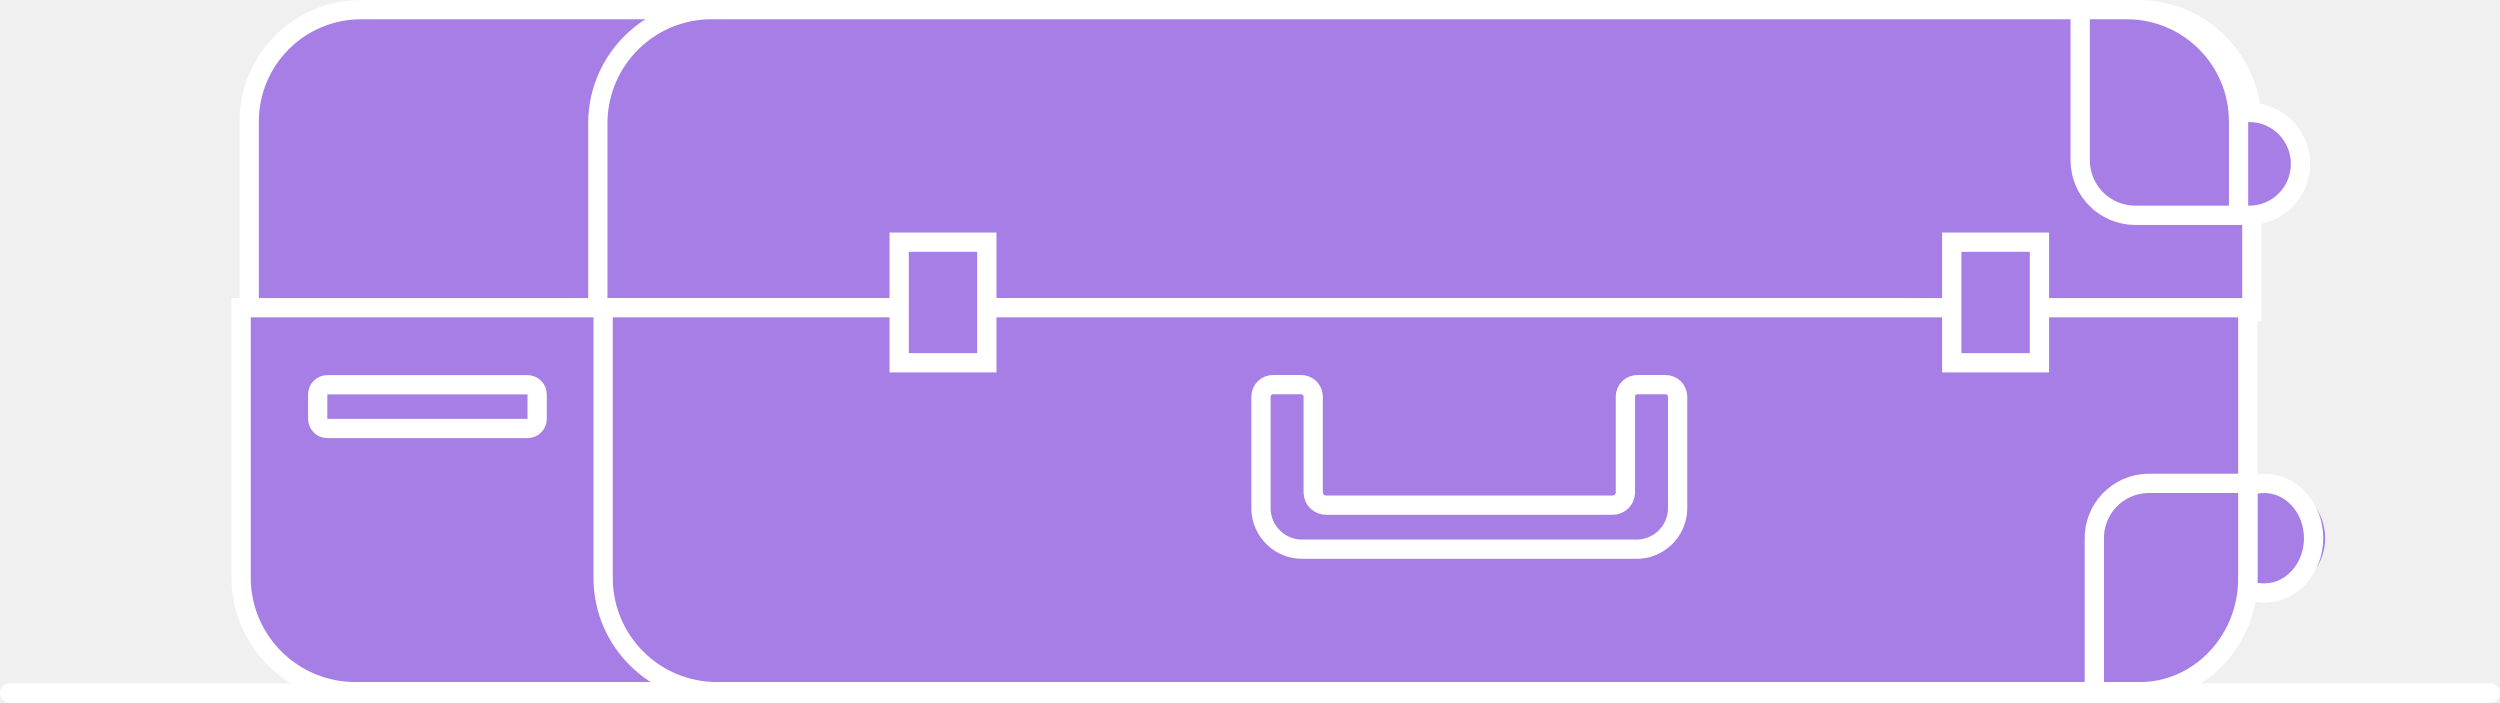
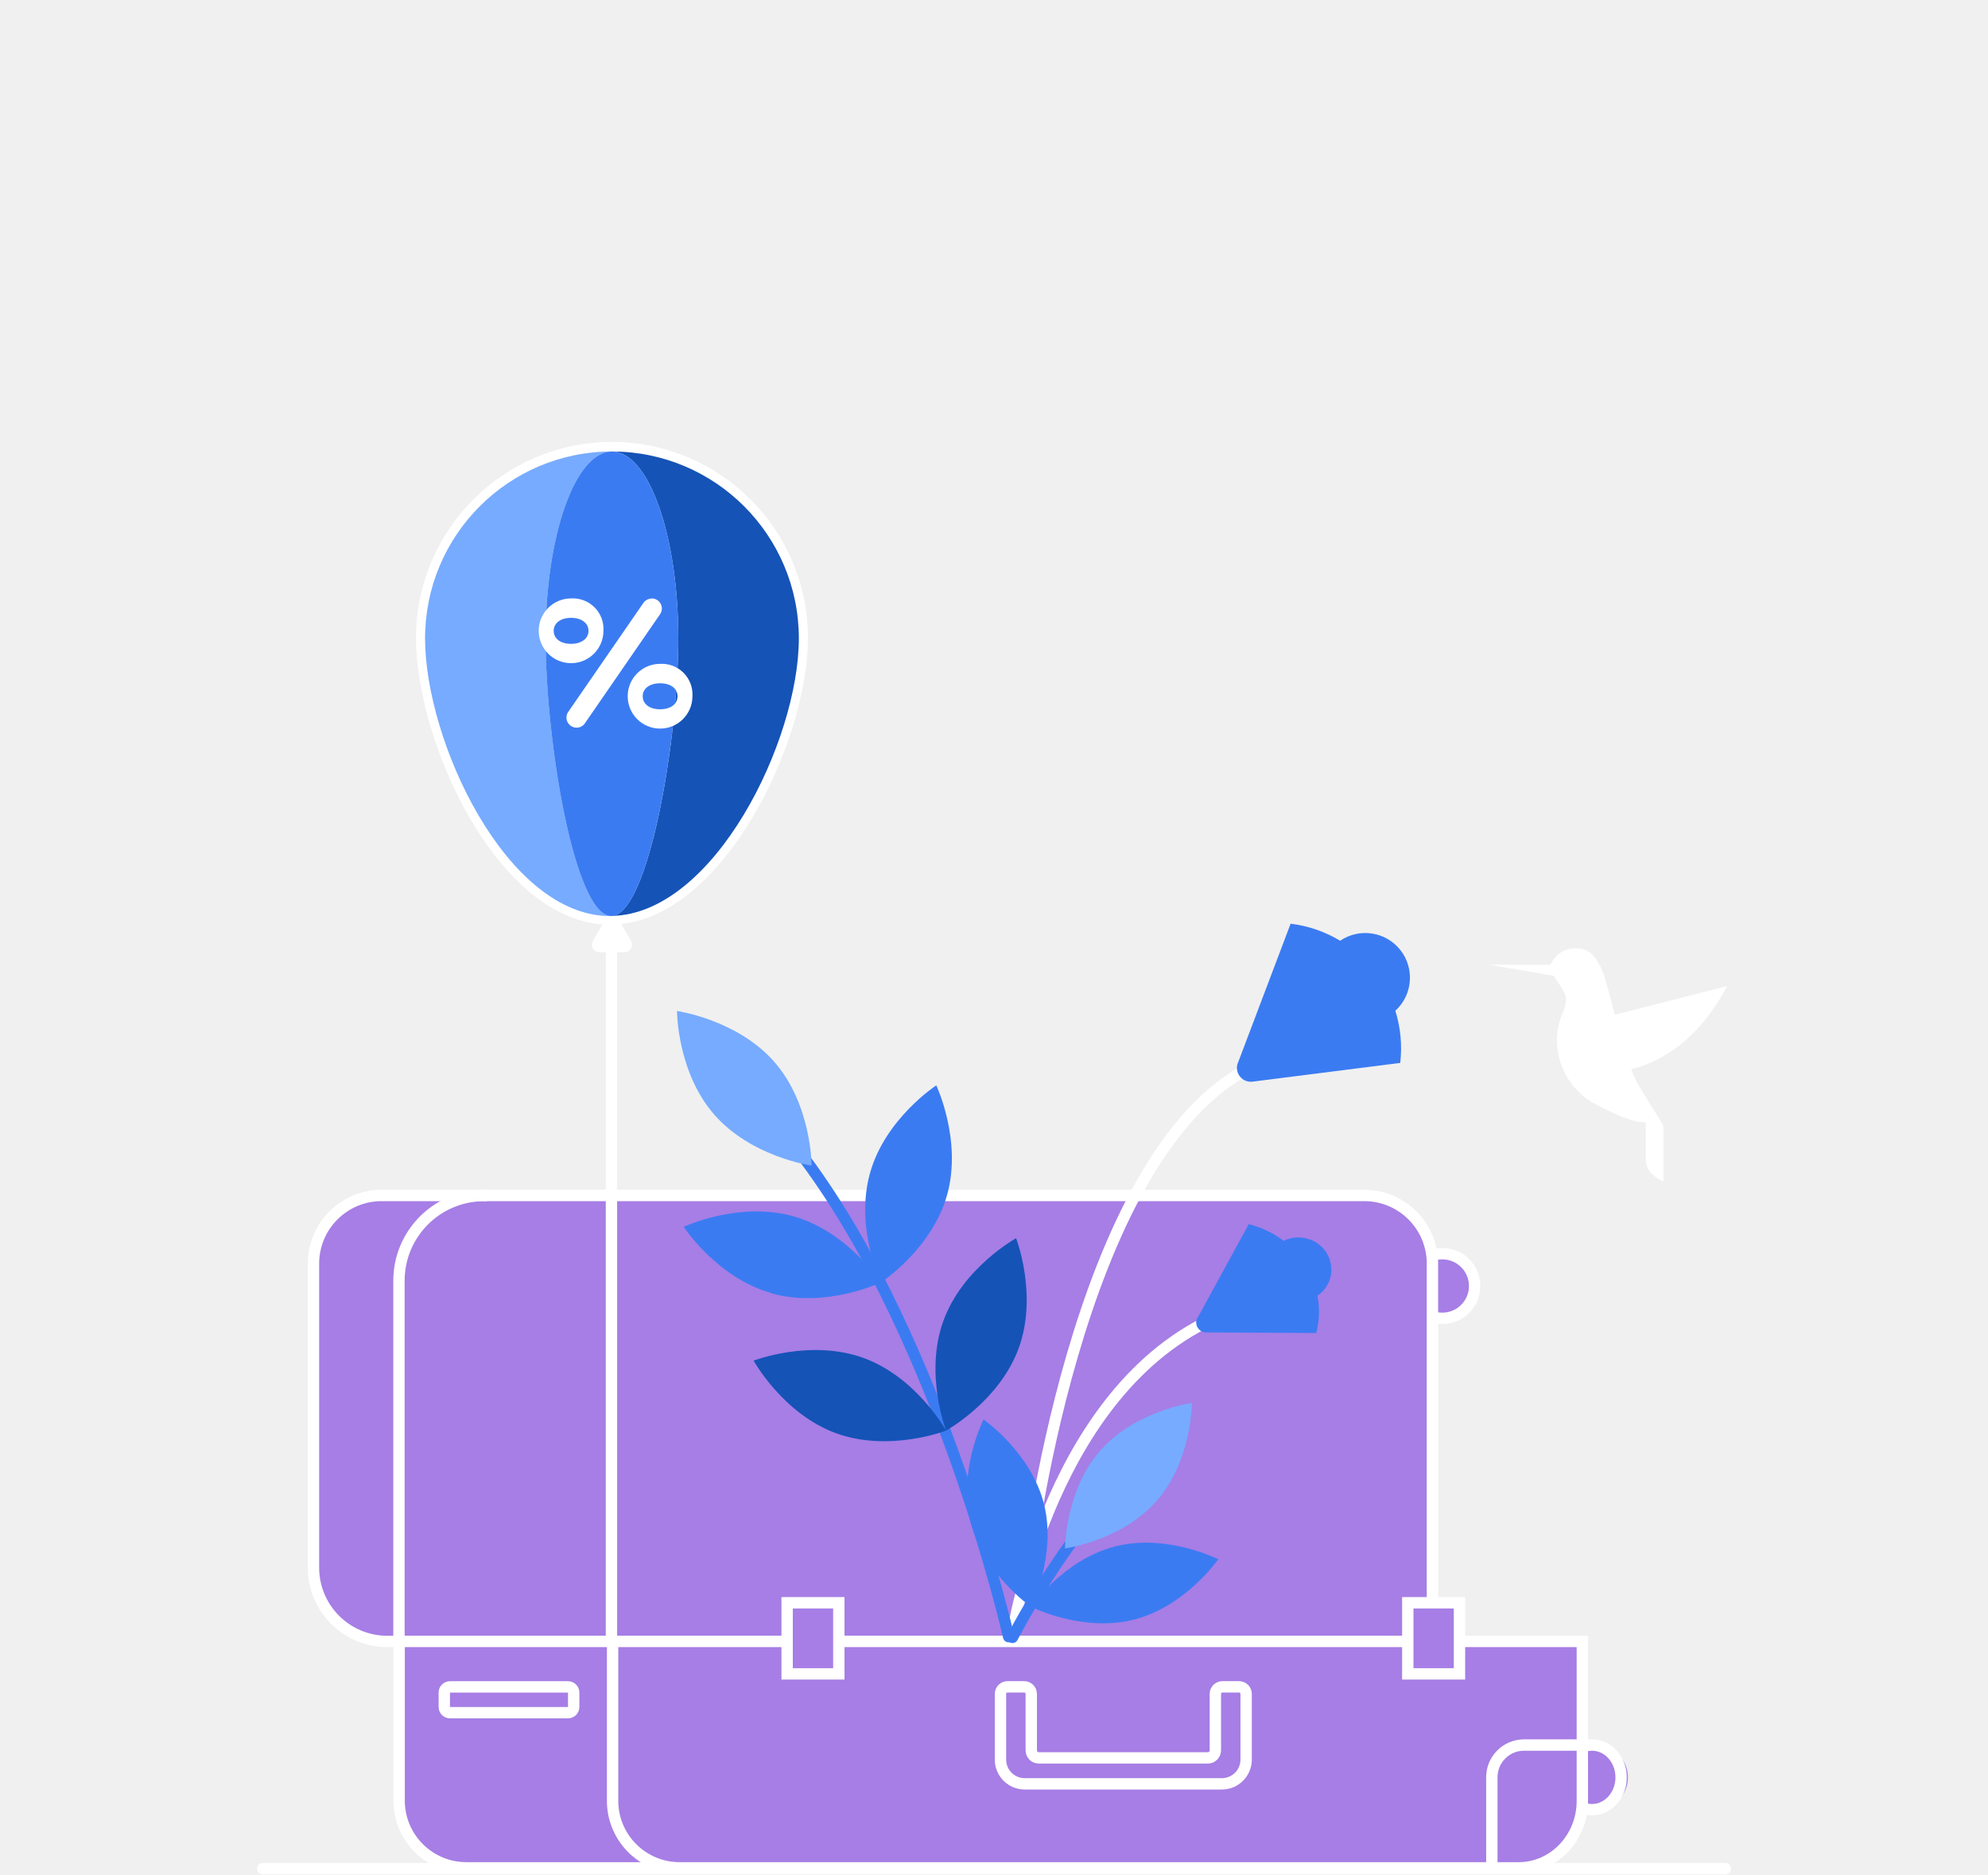
- <svg xmlns="http://www.w3.org/2000/svg" viewBox="0 0 259.52 72.94">
-   <path d="M225.88,258.06H82.68a11.62,11.62,0,0,0-11.57,11.61v19.75H237.44V269.66a11.62,11.62,0,0,0-11.56-11.61" transform="translate(-45.24 -257.06)" fill="#a67ee5" />
-   <path d="M225.88,258.06H82.68a11.62,11.62,0,0,0-11.57,11.61v19.75H237.44V269.66A11.62,11.62,0,0,0,225.88,258.06Z" transform="translate(-45.24 -257.06)" fill="none" stroke="#fff" stroke-miterlimit="10" stroke-width="2" />
-   <path d="M267.11,258.06H119.23a11.81,11.81,0,0,0-11.93,11.61v19.75H279V269.66a11.81,11.81,0,0,0-11.93-11.61" transform="translate(-45.24 -257.06)" fill="#a67ee5" />
-   <path d="M267.11,258.06H119.23a11.81,11.81,0,0,0-11.93,11.61v19.75H279V269.66A11.81,11.81,0,0,0,267.11,258.06Z" transform="translate(-45.24 -257.06)" fill="none" stroke="#fff" stroke-miterlimit="10" stroke-width="2" />
-   <path d="M278.74,279.41a5.34,5.34,0,1,0-5.32-5.34,5.32,5.32,0,0,0,5.32,5.34" transform="translate(-45.24 -257.06)" fill="#a67ee5" />
-   <ellipse cx="233.5" cy="17.01" rx="5.31" ry="5.34" fill="none" stroke="#fff" stroke-miterlimit="10" stroke-width="2" />
-   <path d="M277.62,269.66v9.75H266.89a5.72,5.72,0,0,1-5.71-5.73V258.06h4.88a11.61,11.61,0,0,1,11.56,11.61" transform="translate(-45.24 -257.06)" fill="#a67ee5" />
-   <path d="M277.62,269.66v9.75H266.89a5.72,5.72,0,0,1-5.71-5.73V258.06h4.88A11.61,11.61,0,0,1,277.62,269.66Z" transform="translate(-45.24 -257.06)" fill="none" stroke="#fff" stroke-miterlimit="10" stroke-width="2" />
-   <path d="M280.29,318.62a5.72,5.72,0,1,0-5.12-5.69,5.43,5.43,0,0,0,5.12,5.69" transform="translate(-45.24 -257.06)" fill="#a67ee5" />
-   <ellipse cx="235.05" cy="55.87" rx="5.12" ry="5.69" fill="none" stroke="#fff" stroke-miterlimit="10" stroke-width="2" />
-   <path d="M230.22,328.86h-148a11.85,11.85,0,0,1-11.95-11.67V289H242.16v28.17a11.84,11.84,0,0,1-11.94,11.67" transform="translate(-45.24 -257.06)" fill="#a67ee5" />
-   <path d="M230.22,328.86h-148a11.85,11.85,0,0,1-11.95-11.67V289H242.16v28.17A11.84,11.84,0,0,1,230.22,328.86Z" transform="translate(-45.24 -257.06)" fill="none" stroke="#fff" stroke-miterlimit="10" stroke-width="2" />
-   <path d="M266.72,328.86h-147a11.81,11.81,0,0,1-11.87-11.67V289H278.58v28.17a11.79,11.79,0,0,1-11.86,11.67" transform="translate(-45.24 -257.06)" fill="#a67ee5" />
-   <path d="M266.72,328.86h-147a11.81,11.81,0,0,1-11.87-11.67V289H278.58v28.17A11.79,11.79,0,0,1,266.72,328.86Z" transform="translate(-45.24 -257.06)" fill="none" stroke="#fff" stroke-miterlimit="10" stroke-width="2" />
-   <path d="M215,314.07H180.49a4.27,4.27,0,0,1-4.35-4.16V298.21a1.24,1.24,0,0,1,1.27-1.22h2.88a1.25,1.25,0,0,1,1.27,1.22v10a1.33,1.33,0,0,0,1.35,1.29h29.71a1.33,1.33,0,0,0,1.35-1.29v-10a1.24,1.24,0,0,1,1.27-1.22h2.88a1.25,1.25,0,0,1,1.27,1.22V309.9a4.27,4.27,0,0,1-4.35,4.16" transform="translate(-45.24 -257.06)" fill="#a67ee5" />
-   <path d="M215,314.07H180.49a4.27,4.27,0,0,1-4.35-4.16V298.21a1.24,1.24,0,0,1,1.27-1.22h2.88a1.25,1.25,0,0,1,1.27,1.22v10a1.33,1.33,0,0,0,1.35,1.29h29.71a1.33,1.33,0,0,0,1.35-1.29v-10a1.24,1.24,0,0,1,1.27-1.22h2.88a1.25,1.25,0,0,1,1.27,1.22V309.9A4.27,4.27,0,0,1,215,314.07Z" transform="translate(-45.24 -257.06)" fill="none" stroke="#fff" stroke-miterlimit="10" stroke-width="2" />
-   <rect x="93.34" y="25.14" width="9.1" height="12.52" fill="#a67ee5" />
-   <rect x="93.34" y="25.14" width="9.1" height="12.52" fill="none" stroke="#fff" stroke-miterlimit="10" stroke-width="2" />
-   <rect x="202.61" y="25.14" width="9.1" height="12.52" fill="#a67ee5" />
-   <rect x="202.61" y="25.14" width="9.1" height="12.52" fill="none" stroke="#fff" stroke-miterlimit="10" stroke-width="2" />
-   <path d="M278.58,317.11v-9.87h-10.4a5.67,5.67,0,0,0-5.53,5.8v15.82h4.73c6.16,0,11.2-5.29,11.2-11.75" transform="translate(-45.24 -257.06)" fill="#a67ee5" />
-   <path d="M278.58,317.11v-9.87h-10.4a5.67,5.67,0,0,0-5.53,5.8v15.82h4.73C273.54,328.86,278.58,323.58,278.58,317.11Z" transform="translate(-45.24 -257.06)" fill="none" stroke="#fff" stroke-miterlimit="10" stroke-width="2" />
-   <path d="M100,301.54H79.22a1,1,0,0,1-1-1V298a1,1,0,0,1,1-1H100a1,1,0,0,1,1,1v2.58a1,1,0,0,1-1,1" transform="translate(-45.24 -257.06)" fill="#a67ee5" />
-   <path d="M100,301.54H79.22a1,1,0,0,1-1-1V298a1,1,0,0,1,1-1H100a1,1,0,0,1,1,1v2.58A1,1,0,0,1,100,301.54Z" transform="translate(-45.24 -257.06)" fill="none" stroke="#fff" stroke-miterlimit="10" stroke-width="2" />
-   <line x1="1" y1="71.94" x2="258.52" y2="71.94" fill="none" stroke="#fff" stroke-linecap="round" stroke-linejoin="round" stroke-width="2" />
+ <svg xmlns="http://www.w3.org/2000/svg" viewBox="0 0 350 330">
+   <g>
+     <path d="M253.93,232.11a5.69,5.69,0,1,0-5.69-5.69,5.69,5.69,0,0,0,5.69,5.69" fill="#a67ee5" />
+     <circle cx="253.93" cy="226.42" r="5.69" fill="none" stroke="#fff" stroke-miterlimit="10" stroke-width="2" />
+     <path d="M240.3,210.48H67.19a12,12,0,0,0-12,11.9V276a13,13,0,0,0,13,13h184V222.38a12,12,0,0,0-11.94-11.9" fill="#a67ee5" />
+     <path d="M240.3,210.48H67.19a12,12,0,0,0-12,11.9V276a13,13,0,0,0,13,13h184V222.38A12,12,0,0,0,240.3,210.48Z" fill="none" stroke="#fff" stroke-miterlimit="10" stroke-width="2" />
+     <path d="M70.24,289V225.49a15,15,0,0,1,15-15h0.5" fill="none" stroke="#fff" stroke-width="2" />
+   </g>
+   <g>
+     <path d="M180.73,277.8s8.3-74.59,39.71-90" fill="none" stroke="#fff" stroke-linecap="round" stroke-linejoin="round" stroke-width="2" />
+     <path d="M217.95,187.12l9.27-24.49a22,22,0,0,1,8.72,3,7.87,7.87,0,0,1,9.72,12.33,22.14,22.14,0,0,1,.86,9.18l-26,3.3a2.45,2.45,0,0,1-2.6-3.29" fill="#3b7bf2" />
+     <path d="M178.24,287.63s6.89-44.68,37.95-56.53" fill="none" stroke="#fff" stroke-linecap="round" stroke-linejoin="round" stroke-width="2" />
+     <path d="M210.85,232l9-16.47a16.66,16.66,0,0,1,6.13,2.93,5.93,5.93,0,0,1,4-.42,5.67,5.67,0,0,1,4.26,6.85,5.54,5.54,0,0,1-2.29,3.23,15.1,15.1,0,0,1-.21,6.58l-19.34-.11a1.76,1.76,0,0,1-1.6-2.58" fill="#3b7bf2" />
+   </g>
+   <g>
+     <path d="M106.58,161.87l-2.19,3.79a1.34,1.34,0,0,0,1.17,2h4.37a1.34,1.34,0,0,0,1.16-2l-2.18-3.79a1.35,1.35,0,0,0-2.33,0" fill="#fff" />
+     <path d="M107.74,79.42a32.91,32.91,0,0,1,32.9,32.89c0,18.17-15.09,48.89-33.25,48.89s-32.55-30.73-32.55-48.89a32.91,32.91,0,0,1,32.9-32.89m0-1.61a34.54,34.54,0,0,0-34.5,34.5c0,9.51,3.8,22.1,9.68,32.07,7,11.88,15.68,18.42,24.46,18.42s17.6-6.54,24.81-18.4c6.1-10,10.05-22.64,10.05-32.09a34.54,34.54,0,0,0-34.5-34.5" fill="#fff" />
+     <path d="M96.06,112.39c0-18.16,5.23-32.89,11.68-32.89a32.91,32.91,0,0,0-32.9,32.89c0,18.17,14.38,48.89,32.55,48.89h0.17c-6.43-.19-11.5-30.77-11.5-48.89" fill="#76abff" />
+     <path d="M140.64,112.39a32.91,32.91,0,0,0-32.9-32.89c6.45,0,11.68,14.73,11.68,32.89s-5.29,48.48-11.68,48.87c18-.39,32.9-30.82,32.9-48.87" fill="#1553b7" />
+     <path d="M119.42,112.39c0-18.16-5.23-32.89-11.68-32.89S96.06,94.23,96.06,112.39s5.07,48.69,11.5,48.89h0.18c6.39-.4,11.68-30.83,11.68-48.88" fill="#3b7bf2" />
+     <path d="M100.54,105.36a5.7,5.7,0,1,0,5.7,5.7,5.39,5.39,0,0,0-5.7-5.7m0,8c-1.86,0-3.06-.93-3.06-2.29s1.21-2.29,3.06-2.29,3.07,0.93,3.07,2.29-1.25,2.29-3.07,2.29" fill="#fff" />
+     <path d="M114.74,105.36a1.78,1.78,0,0,1,1.46,2.8L102.87,127.5a1.79,1.79,0,0,1-2.94-2l13.34-19.34a1.77,1.77,0,0,1,1.47-.77" fill="#fff" />
+     <path d="M116.21,116.88a5.7,5.7,0,1,0,5.7,5.7,5.4,5.4,0,0,0-5.7-5.7m0,8c-1.86,0-3.06-.93-3.06-2.29s1.21-2.29,3.06-2.29,3.07,0.9,3.07,2.29-1.21,2.29-3.07,2.29" fill="#fff" />
+   </g>
+   <line x1="107.65" y1="166.71" x2="107.65" y2="289.02" fill="none" stroke="#fff" stroke-linecap="round" stroke-miterlimit="10" stroke-width="2" />
+   <g>
+     <path d="M280.29,318.62a5.72,5.72,0,1,0-5.12-5.69,5.43,5.43,0,0,0,5.12,5.69" fill="#a67ee5" />
+     <ellipse cx="280.29" cy="312.93" rx="5.12" ry="5.69" fill="none" stroke="#fff" stroke-miterlimit="10" stroke-width="2" />
+     <path d="M230.22,328.86h-148a11.85,11.85,0,0,1-11.95-11.67V289H242.16v28.17a11.84,11.84,0,0,1-11.94,11.67" fill="#a67ee5" />
+     <path d="M230.22,328.86h-148a11.85,11.85,0,0,1-11.95-11.67V289H242.16v28.17A11.84,11.84,0,0,1,230.22,328.86Z" fill="none" stroke="#fff" stroke-miterlimit="10" stroke-width="2" />
+     <path d="M266.72,328.86h-147a11.81,11.81,0,0,1-11.87-11.67V289H278.58v28.17a11.79,11.79,0,0,1-11.86,11.67" fill="#a67ee5" />
+     <path d="M266.72,328.86h-147a11.81,11.81,0,0,1-11.87-11.67V289H278.58v28.17A11.79,11.79,0,0,1,266.72,328.86Z" fill="none" stroke="#fff" stroke-miterlimit="10" stroke-width="2" />
+     <path d="M215,314.07H180.49a4.27,4.27,0,0,1-4.35-4.16V298.21a1.24,1.24,0,0,1,1.27-1.22h2.88a1.25,1.25,0,0,1,1.27,1.22v10a1.33,1.33,0,0,0,1.35,1.29h29.71a1.33,1.33,0,0,0,1.35-1.29v-10a1.24,1.24,0,0,1,1.27-1.22h2.88a1.25,1.25,0,0,1,1.27,1.22V309.9a4.27,4.27,0,0,1-4.35,4.16" fill="#a67ee5" />
+     <path d="M215,314.07H180.49a4.27,4.27,0,0,1-4.35-4.16V298.21a1.24,1.24,0,0,1,1.27-1.22h2.88a1.25,1.25,0,0,1,1.27,1.22v10a1.33,1.33,0,0,0,1.35,1.29h29.71a1.33,1.33,0,0,0,1.35-1.29v-10a1.24,1.24,0,0,1,1.27-1.22h2.88a1.25,1.25,0,0,1,1.27,1.22V309.9A4.27,4.27,0,0,1,215,314.07Z" fill="none" stroke="#fff" stroke-miterlimit="10" stroke-width="2" />
+     <rect x="138.58" y="282.19" width="9.1" height="12.52" fill="#a67ee5" />
+     <rect x="138.58" y="282.19" width="9.1" height="12.52" fill="none" stroke="#fff" stroke-miterlimit="10" stroke-width="2" />
+     <rect x="247.85" y="282.19" width="9.1" height="12.52" fill="#a67ee5" />
+     <rect x="247.85" y="282.19" width="9.1" height="12.52" fill="none" stroke="#fff" stroke-miterlimit="10" stroke-width="2" />
+     <path d="M278.58,317.11v-9.87h-10.4a5.67,5.67,0,0,0-5.53,5.8v15.82h4.73c6.16,0,11.2-5.29,11.2-11.75" fill="#a67ee5" />
+     <path d="M278.58,317.11v-9.87h-10.4a5.67,5.67,0,0,0-5.53,5.8v15.82h4.73C273.54,328.86,278.58,323.58,278.58,317.11Z" fill="none" stroke="#fff" stroke-miterlimit="10" stroke-width="2" />
+     <path d="M100,301.54H79.22a1,1,0,0,1-1-1V298a1,1,0,0,1,1-1H100a1,1,0,0,1,1,1v2.58a1,1,0,0,1-1,1" fill="#a67ee5" />
+     <path d="M100,301.54H79.22a1,1,0,0,1-1-1V298a1,1,0,0,1,1-1H100a1,1,0,0,1,1,1v2.58A1,1,0,0,1,100,301.54Z" fill="none" stroke="#fff" stroke-miterlimit="10" stroke-width="2" />
+   </g>
+   <g>
+     <path d="M279.2,183.8A4.89,4.89,0,0,1,283,179h0l21.07-5.4c-7.78,14.84-19.18,15.07-20,15.07h0a4.9,4.9,0,0,1-4.85-4.9" fill="#fff" />
+     <path d="M262.24,169.86l10.76,0a4.65,4.65,0,0,1,4.41-2.9,3.91,3.91,0,0,1,3.48,1.76,13.39,13.39,0,0,1,1.37,2.59c0.63,1.57,4,15.8,5.89,19.16,1.1,2,4.39,7.16,4.39,7.16a2.3,2.3,0,0,1,.31,1.15V208s-3.11-1.08-3.11-3.91v-6.53c-1.91.27-6-1.65-8.33-2.88a12.82,12.82,0,0,1-6.36-6.76,12.33,12.33,0,0,1-.11-9.16,7.13,7.13,0,0,0,.79-2.91c-0.06-1.14-1.39-2.72-2.18-4.05Z" fill="#fff" />
+   </g>
+   <g>
+     <path d="M141.77,204.16c24.1,32.45,35.81,84,35.81,84" fill="none" stroke="#3b7bf2" stroke-linecap="round" stroke-linejoin="round" stroke-width="2" />
+     <path d="M125.73,196.22c6.54,7.51,17.16,9,17.16,9s0-10.72-6.53-18.22-17.17-9-17.17-9,0,10.72,6.54,18.22" fill="#76abff" />
+     <path d="M153.17,206.54c-2.69,9.58,1.91,19.27,1.91,19.27s9-5.86,11.67-15.45-1.91-19.27-1.91-19.27-9,5.86-11.67,15.45" fill="#3b7bf2" />
+     <path d="M135.82,227.71c9.59,2.7,19.26-1.91,19.26-1.91s-5.86-9-15.45-11.67S120.37,216,120.37,216s5.87,9,15.45,11.67" fill="#3b7bf2" />
+     <path d="M166.1,232.52c-3.41,9.36.47,19.35,0.47,19.35s9.39-5.18,12.79-14.53S178.89,218,178.89,218s-9.39,5.18-12.79,14.53" fill="#1553b7" />
+     <path d="M147.22,252.35c9.36,3.4,19.35-.47,19.35-0.47s-5.18-9.39-14.54-12.79-19.35.47-19.35,0.47,5.18,9.39,14.54,12.79" fill="#1553b7" />
+   </g>
+   <g>
+     <path d="M183.79,264.77c2.3,9.1-2.27,18.12-2.27,18.12s-8.32-5.74-10.63-14.85,2.27-18.12,2.27-18.12,8.32,5.75,10.63,14.85" fill="#3b7bf2" />
+     <path d="M199.63,285.16c-9.11,2.31-18.12-2.27-18.12-2.27s5.74-8.32,14.85-10.63,18.12,2.27,18.12,2.27-5.75,8.32-14.85,10.63" fill="#3b7bf2" />
+     <path d="M188.56,271.67a144.15,144.15,0,0,0-10.31,16.61" fill="none" stroke="#3b7bf2" stroke-linecap="round" stroke-linejoin="round" stroke-width="2" />
+     <path d="M203.69,264.19c-6.17,7.08-16.19,8.44-16.19,8.44s0-10.11,6.16-17.18S209.85,247,209.85,247s0,10.11-6.16,17.19" fill="#76abff" />
+   </g>
+   <g>
+     <line x1="46.24" y1="329" x2="303.76" y2="329" fill="none" stroke="#fff" stroke-linecap="round" stroke-linejoin="round" stroke-width="2" />
+   </g>
</svg>
